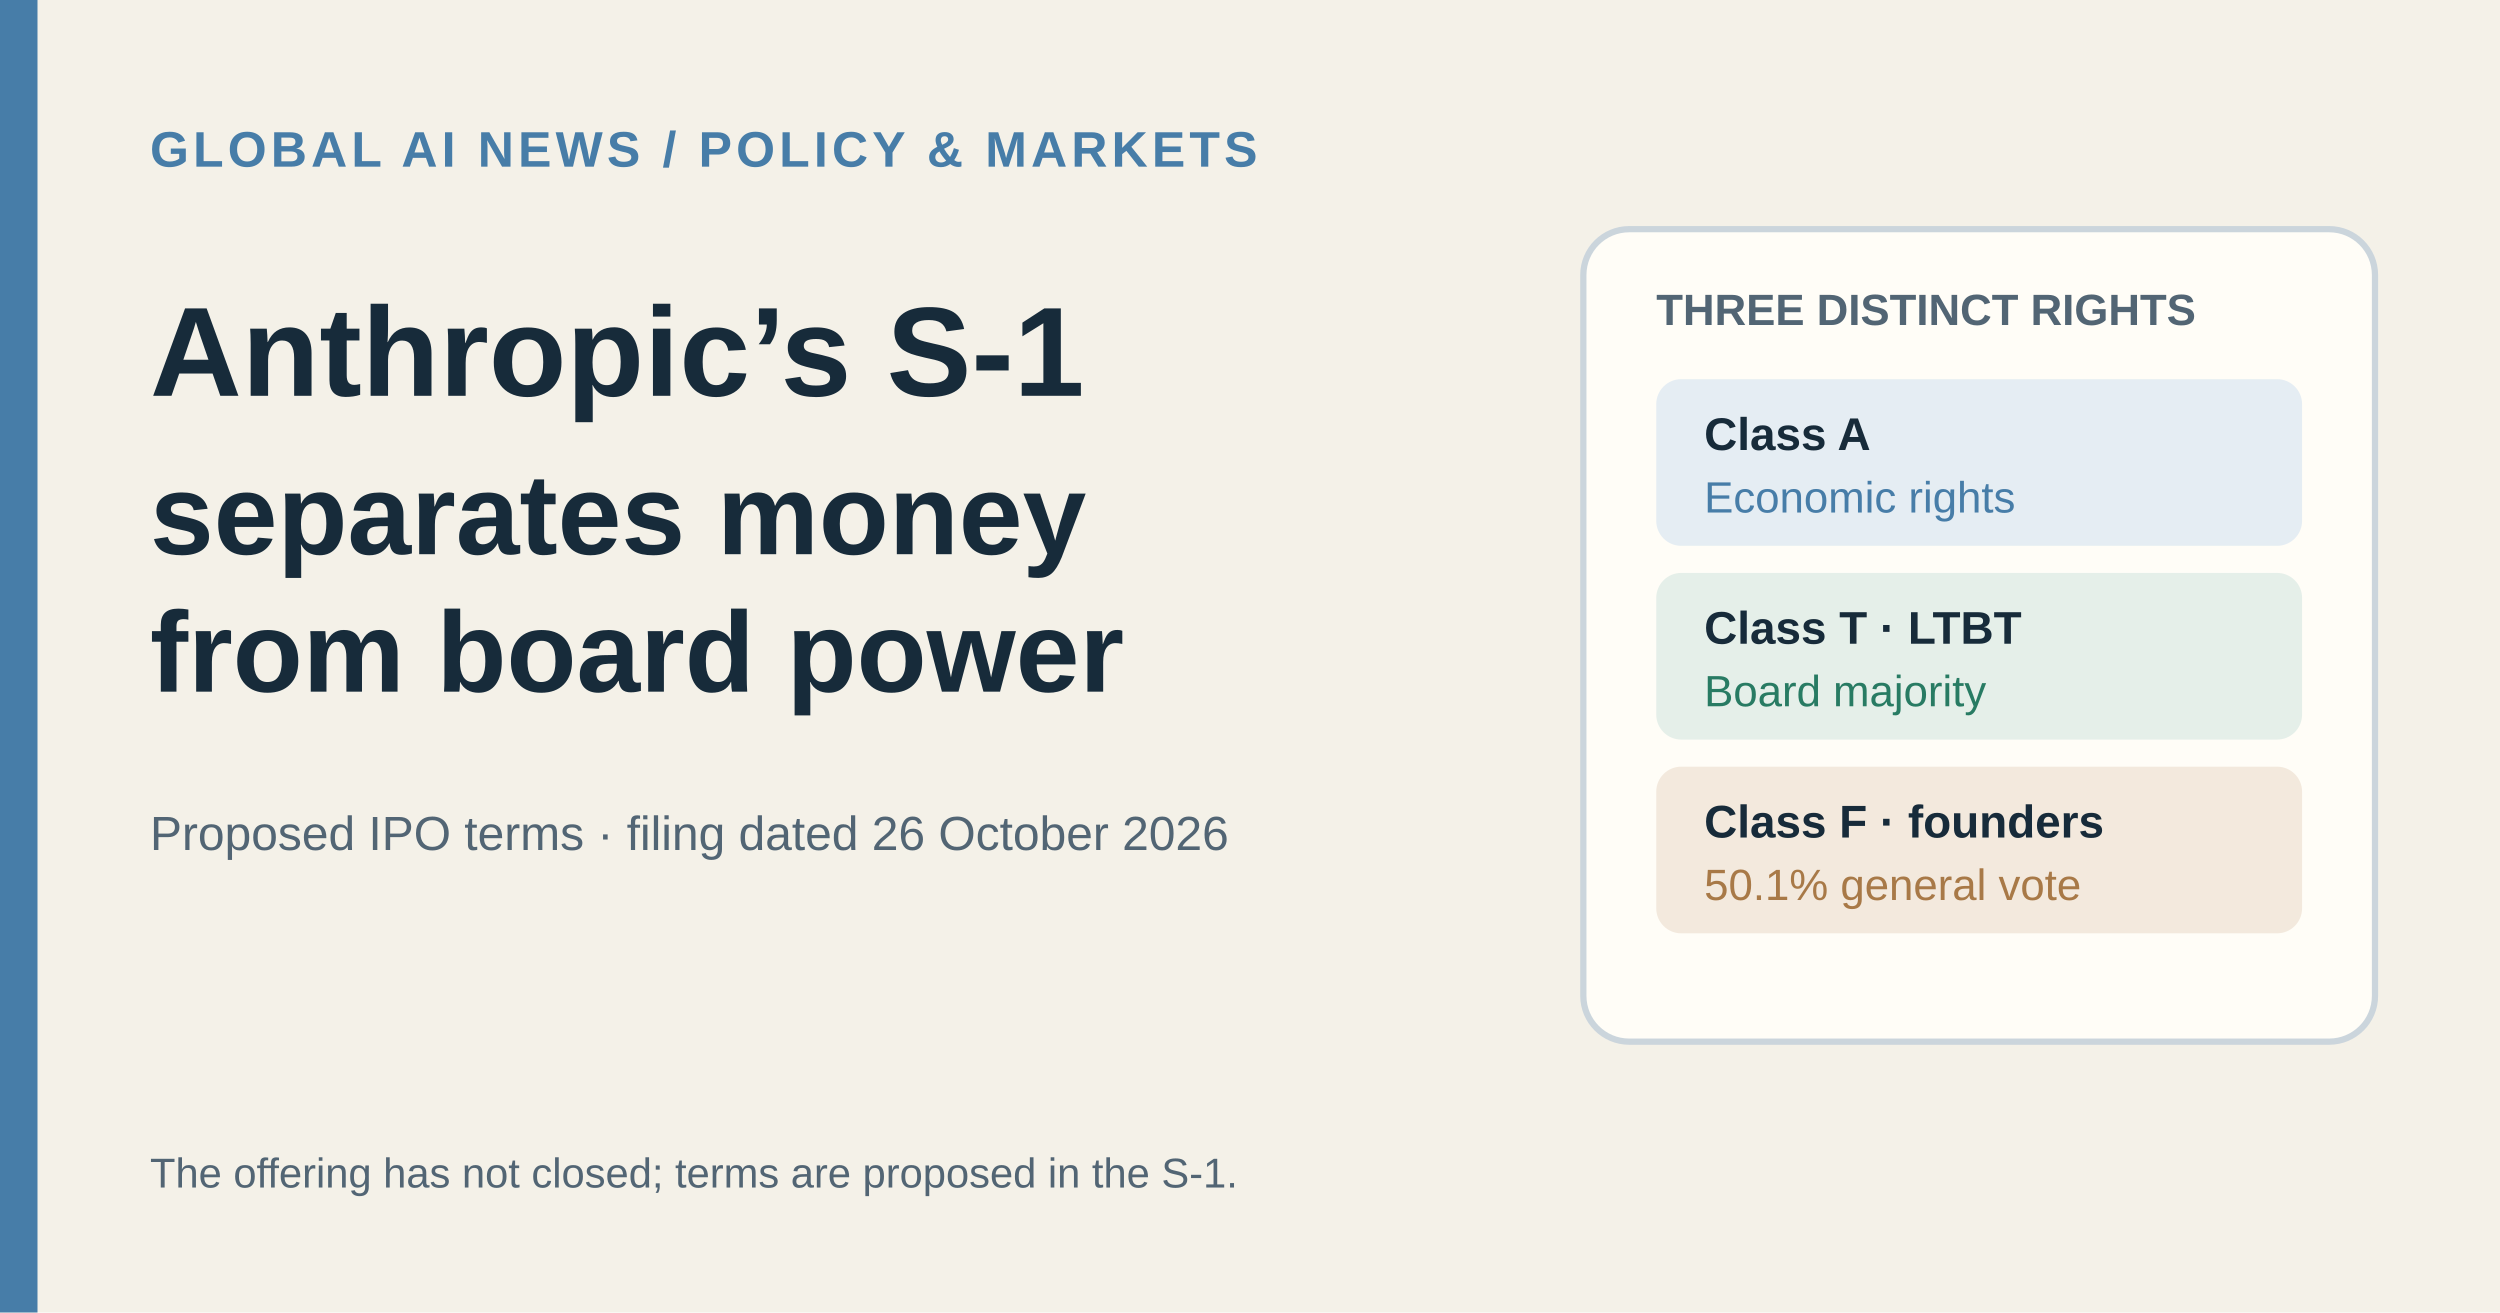
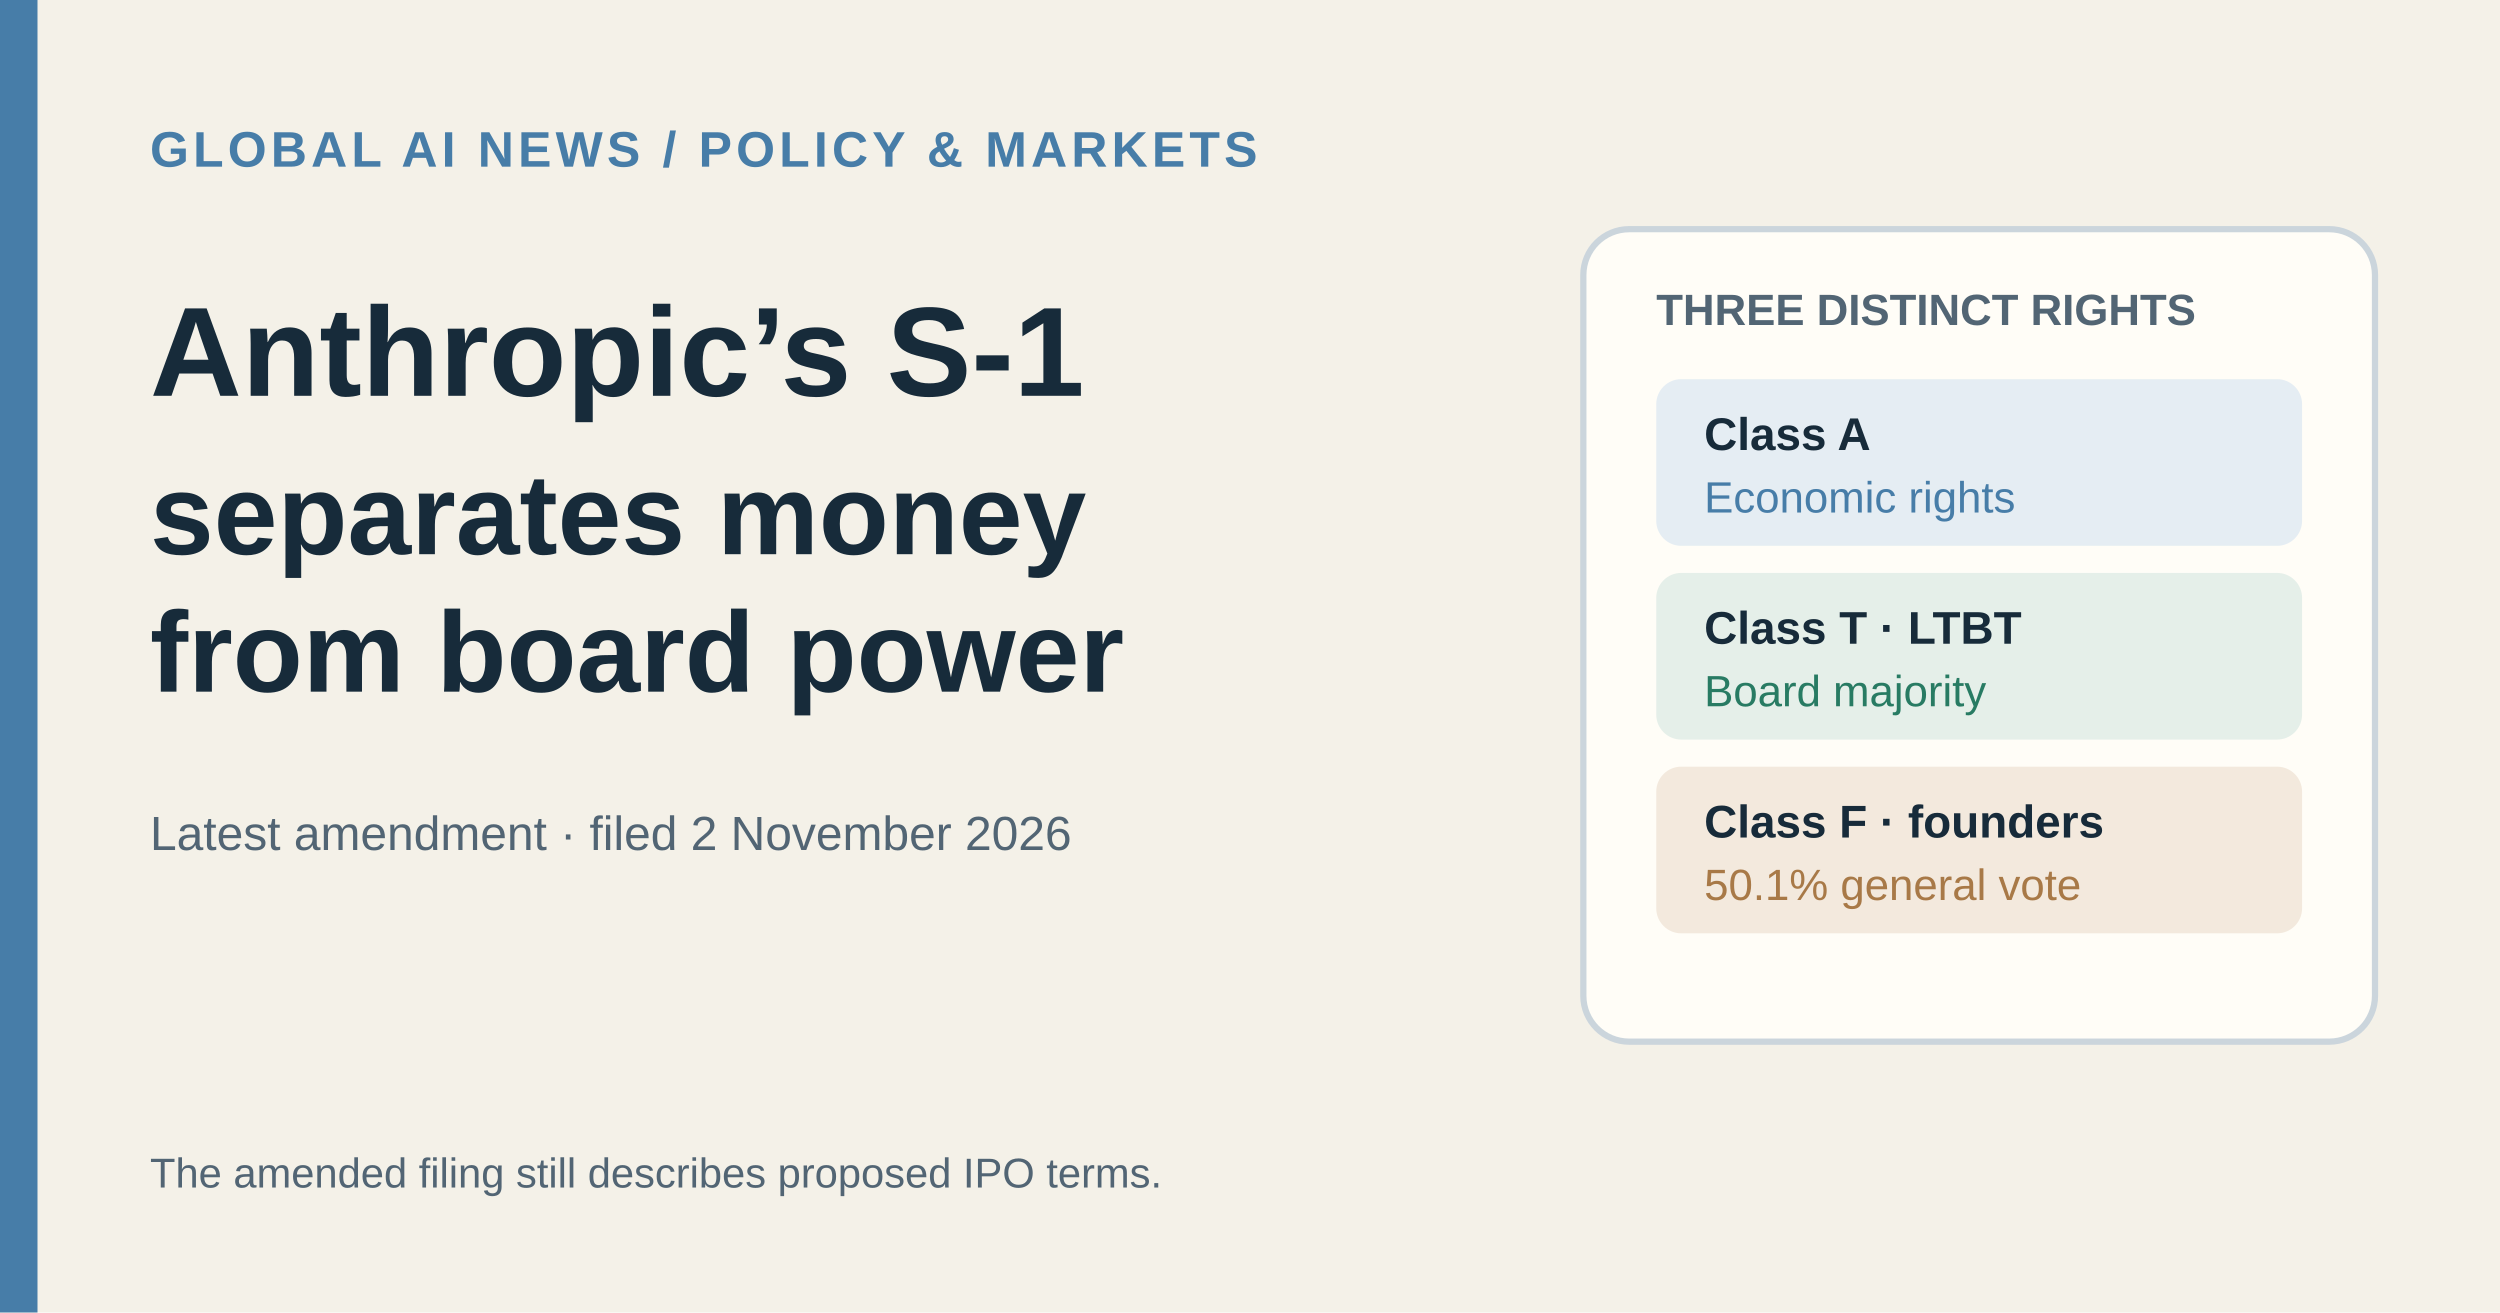
<svg xmlns="http://www.w3.org/2000/svg" width="1200" height="630" viewBox="0 0 1200 630">
  <rect width="1200" height="630" fill="#f4f1e8" />
  <path d="M0 0h18v630H0z" fill="#477da8" />
  <text x="72" y="80" font-family="Arial,sans-serif" font-size="24" font-weight="700" letter-spacing="2" fill="#477da8">GLOBAL AI NEWS  /  POLICY &amp; MARKETS</text>
  <text x="72" y="190" font-family="Arial,sans-serif" font-size="61" font-weight="700" fill="#172b3a">Anthropic’s S-1</text>
  <text x="72" y="266" font-family="Arial,sans-serif" font-size="55" font-weight="700" fill="#172b3a">separates money</text>
  <text x="72" y="332" font-family="Arial,sans-serif" font-size="55" font-weight="700" fill="#172b3a">from board power</text>
-   <text x="72" y="408" font-family="Arial,sans-serif" font-size="23" fill="#526574">Proposed IPO terms · filing dated 26 October 2026</text>
+   <text x="72" y="408" font-family="Arial,sans-serif" font-size="23" fill="#526574">Latest amendment · filed 2 November 2026</text>
  <rect x="760" y="110" width="380" height="390" rx="22" fill="#fffdf7" stroke="#cbd5dc" stroke-width="3" />
  <text x="795" y="156" font-family="Arial,sans-serif" font-size="21" font-weight="700" fill="#526574">THREE DISTINCT RIGHTS</text>
  <rect x="795" y="182" width="310" height="80" rx="12" fill="#e5edf3" />
  <text x="818" y="216" font-family="Arial,sans-serif" font-size="22" font-weight="700" fill="#172b3a">Class A</text>
  <text x="818" y="246" font-family="Arial,sans-serif" font-size="21" fill="#477da8">Economic rights</text>
  <rect x="795" y="275" width="310" height="80" rx="12" fill="#e5efe9" />
  <text x="818" y="309" font-family="Arial,sans-serif" font-size="22" font-weight="700" fill="#172b3a">Class T · LTBT</text>
  <text x="818" y="339" font-family="Arial,sans-serif" font-size="21" fill="#287b63">Board majority</text>
  <rect x="795" y="368" width="310" height="80" rx="12" fill="#f3e9dd" />
  <text x="818" y="402" font-family="Arial,sans-serif" font-size="22" font-weight="700" fill="#172b3a">Class F · founders</text>
  <text x="818" y="432" font-family="Arial,sans-serif" font-size="21" fill="#a87947">50.1% general vote</text>
-   <text x="72" y="570" font-family="Arial,sans-serif" font-size="20" fill="#526574">The offering has not closed; terms are proposed in the S-1.</text>
+   <text x="72" y="570" font-family="Arial,sans-serif" font-size="20" fill="#526574">The amended filing still describes proposed IPO terms.</text>
</svg>
